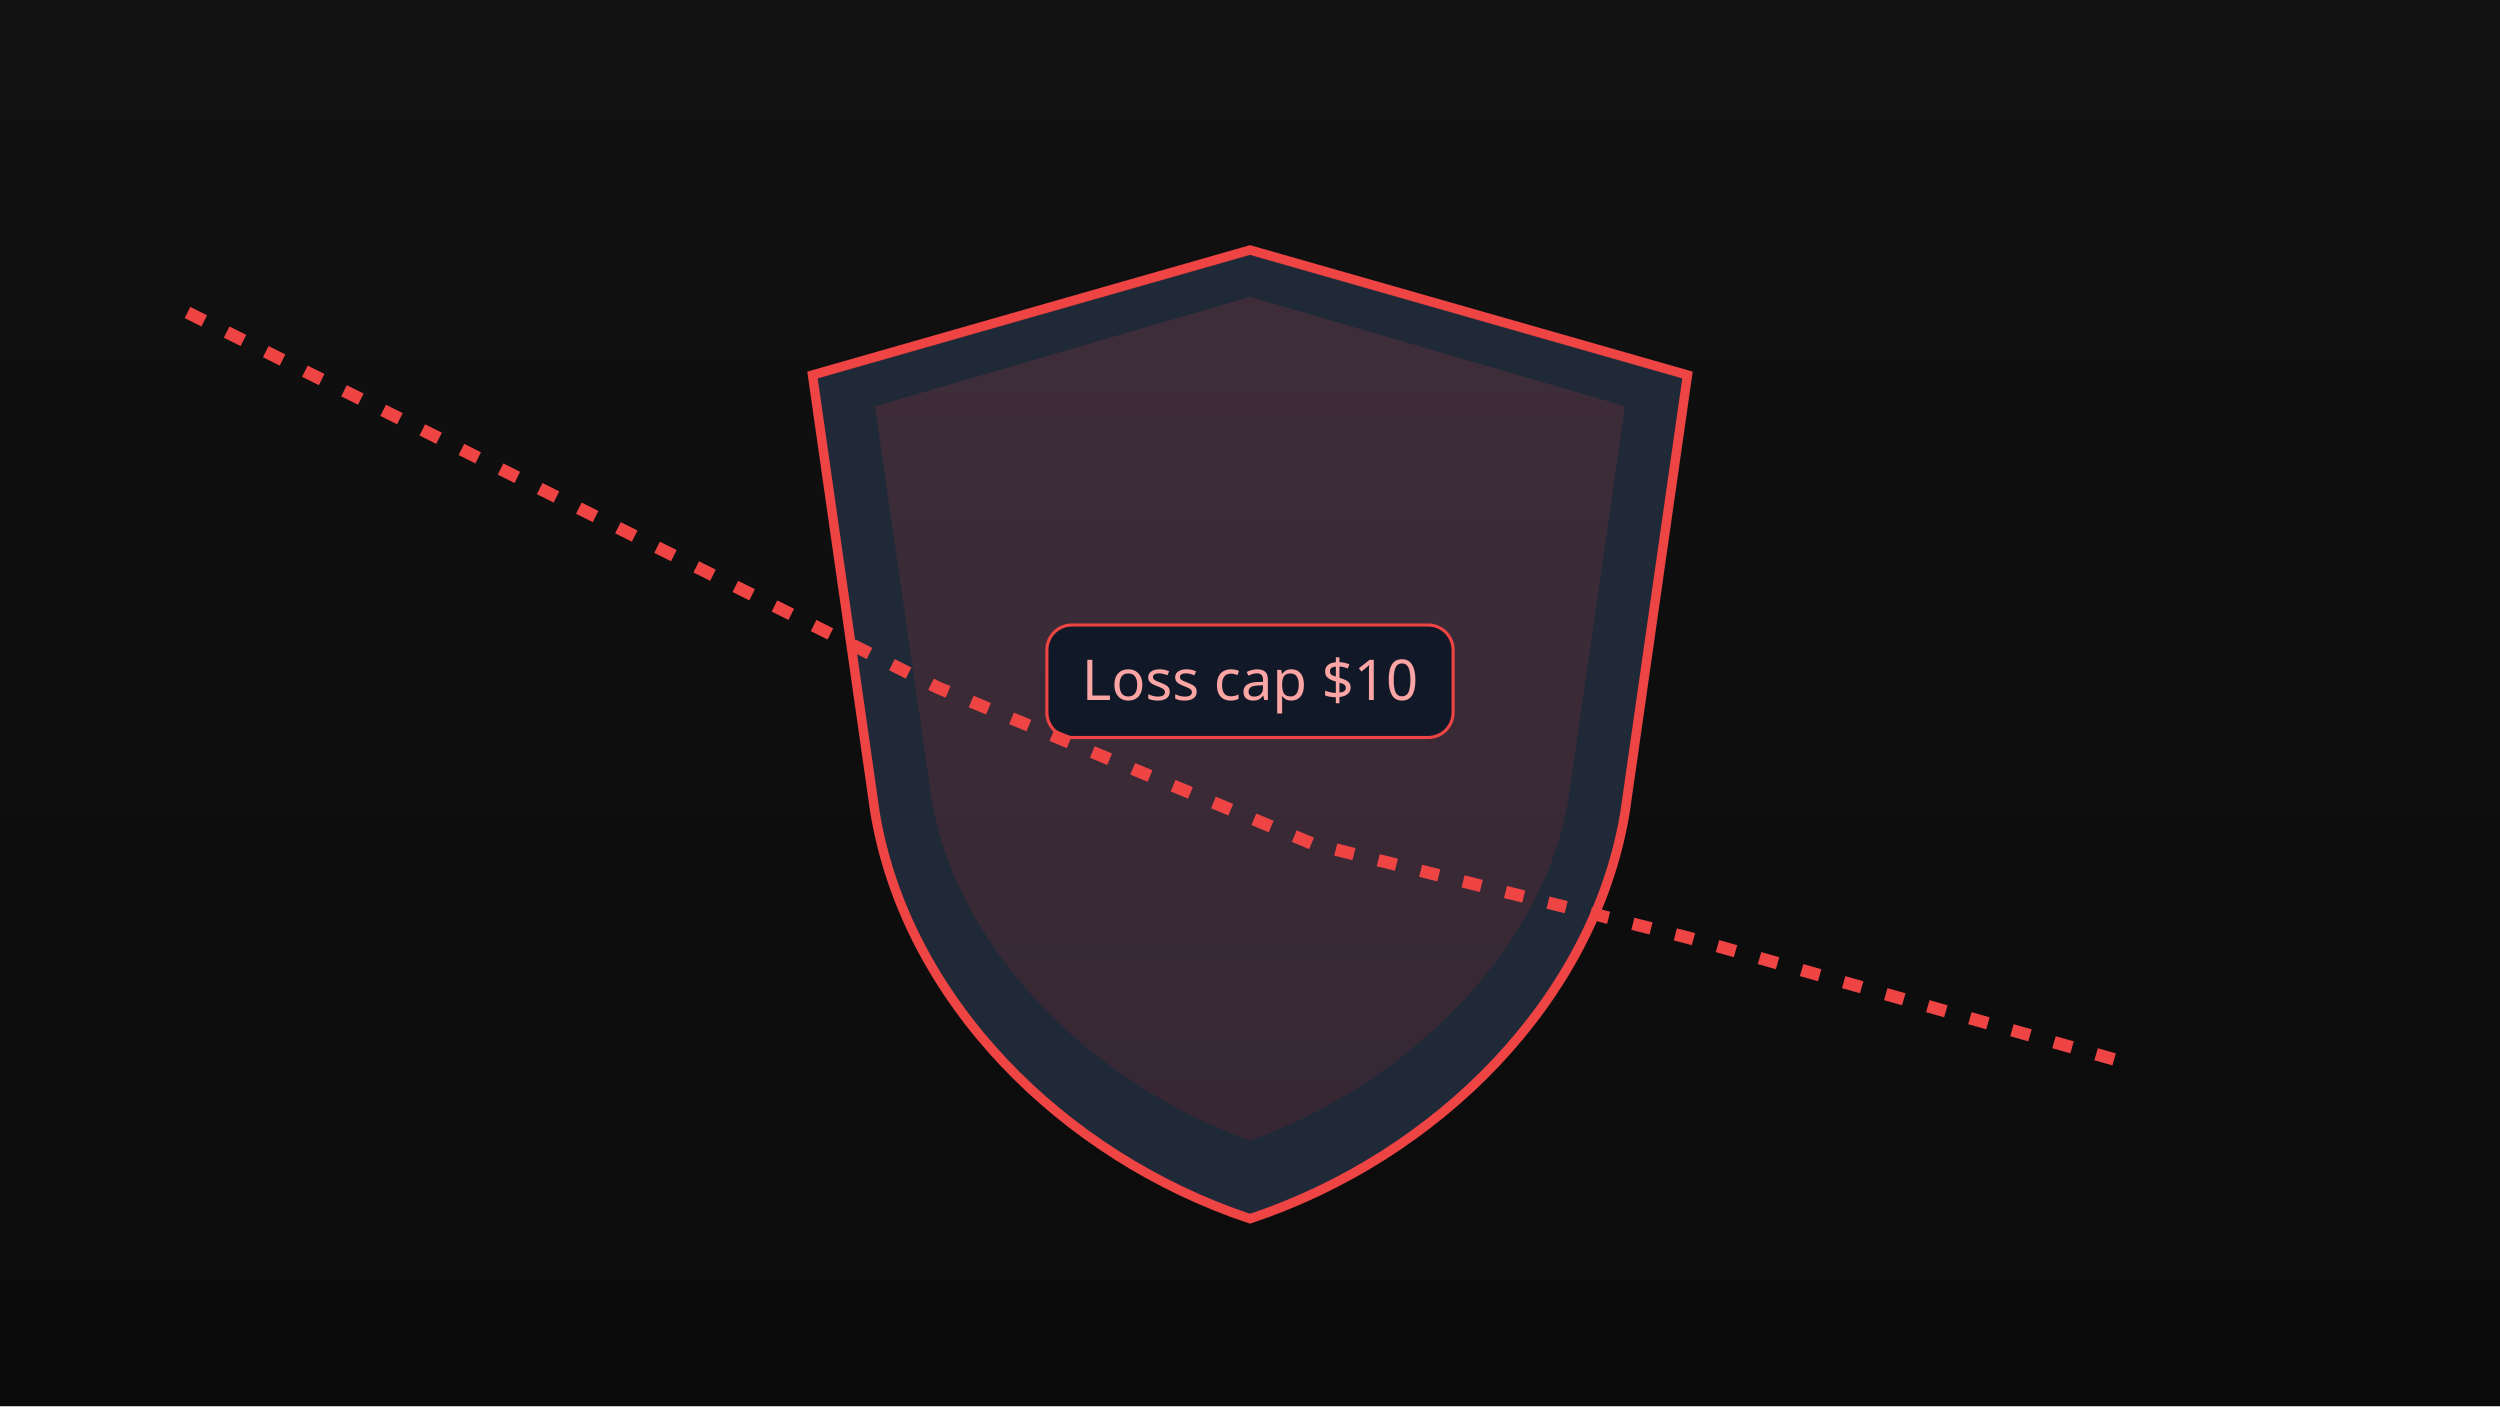
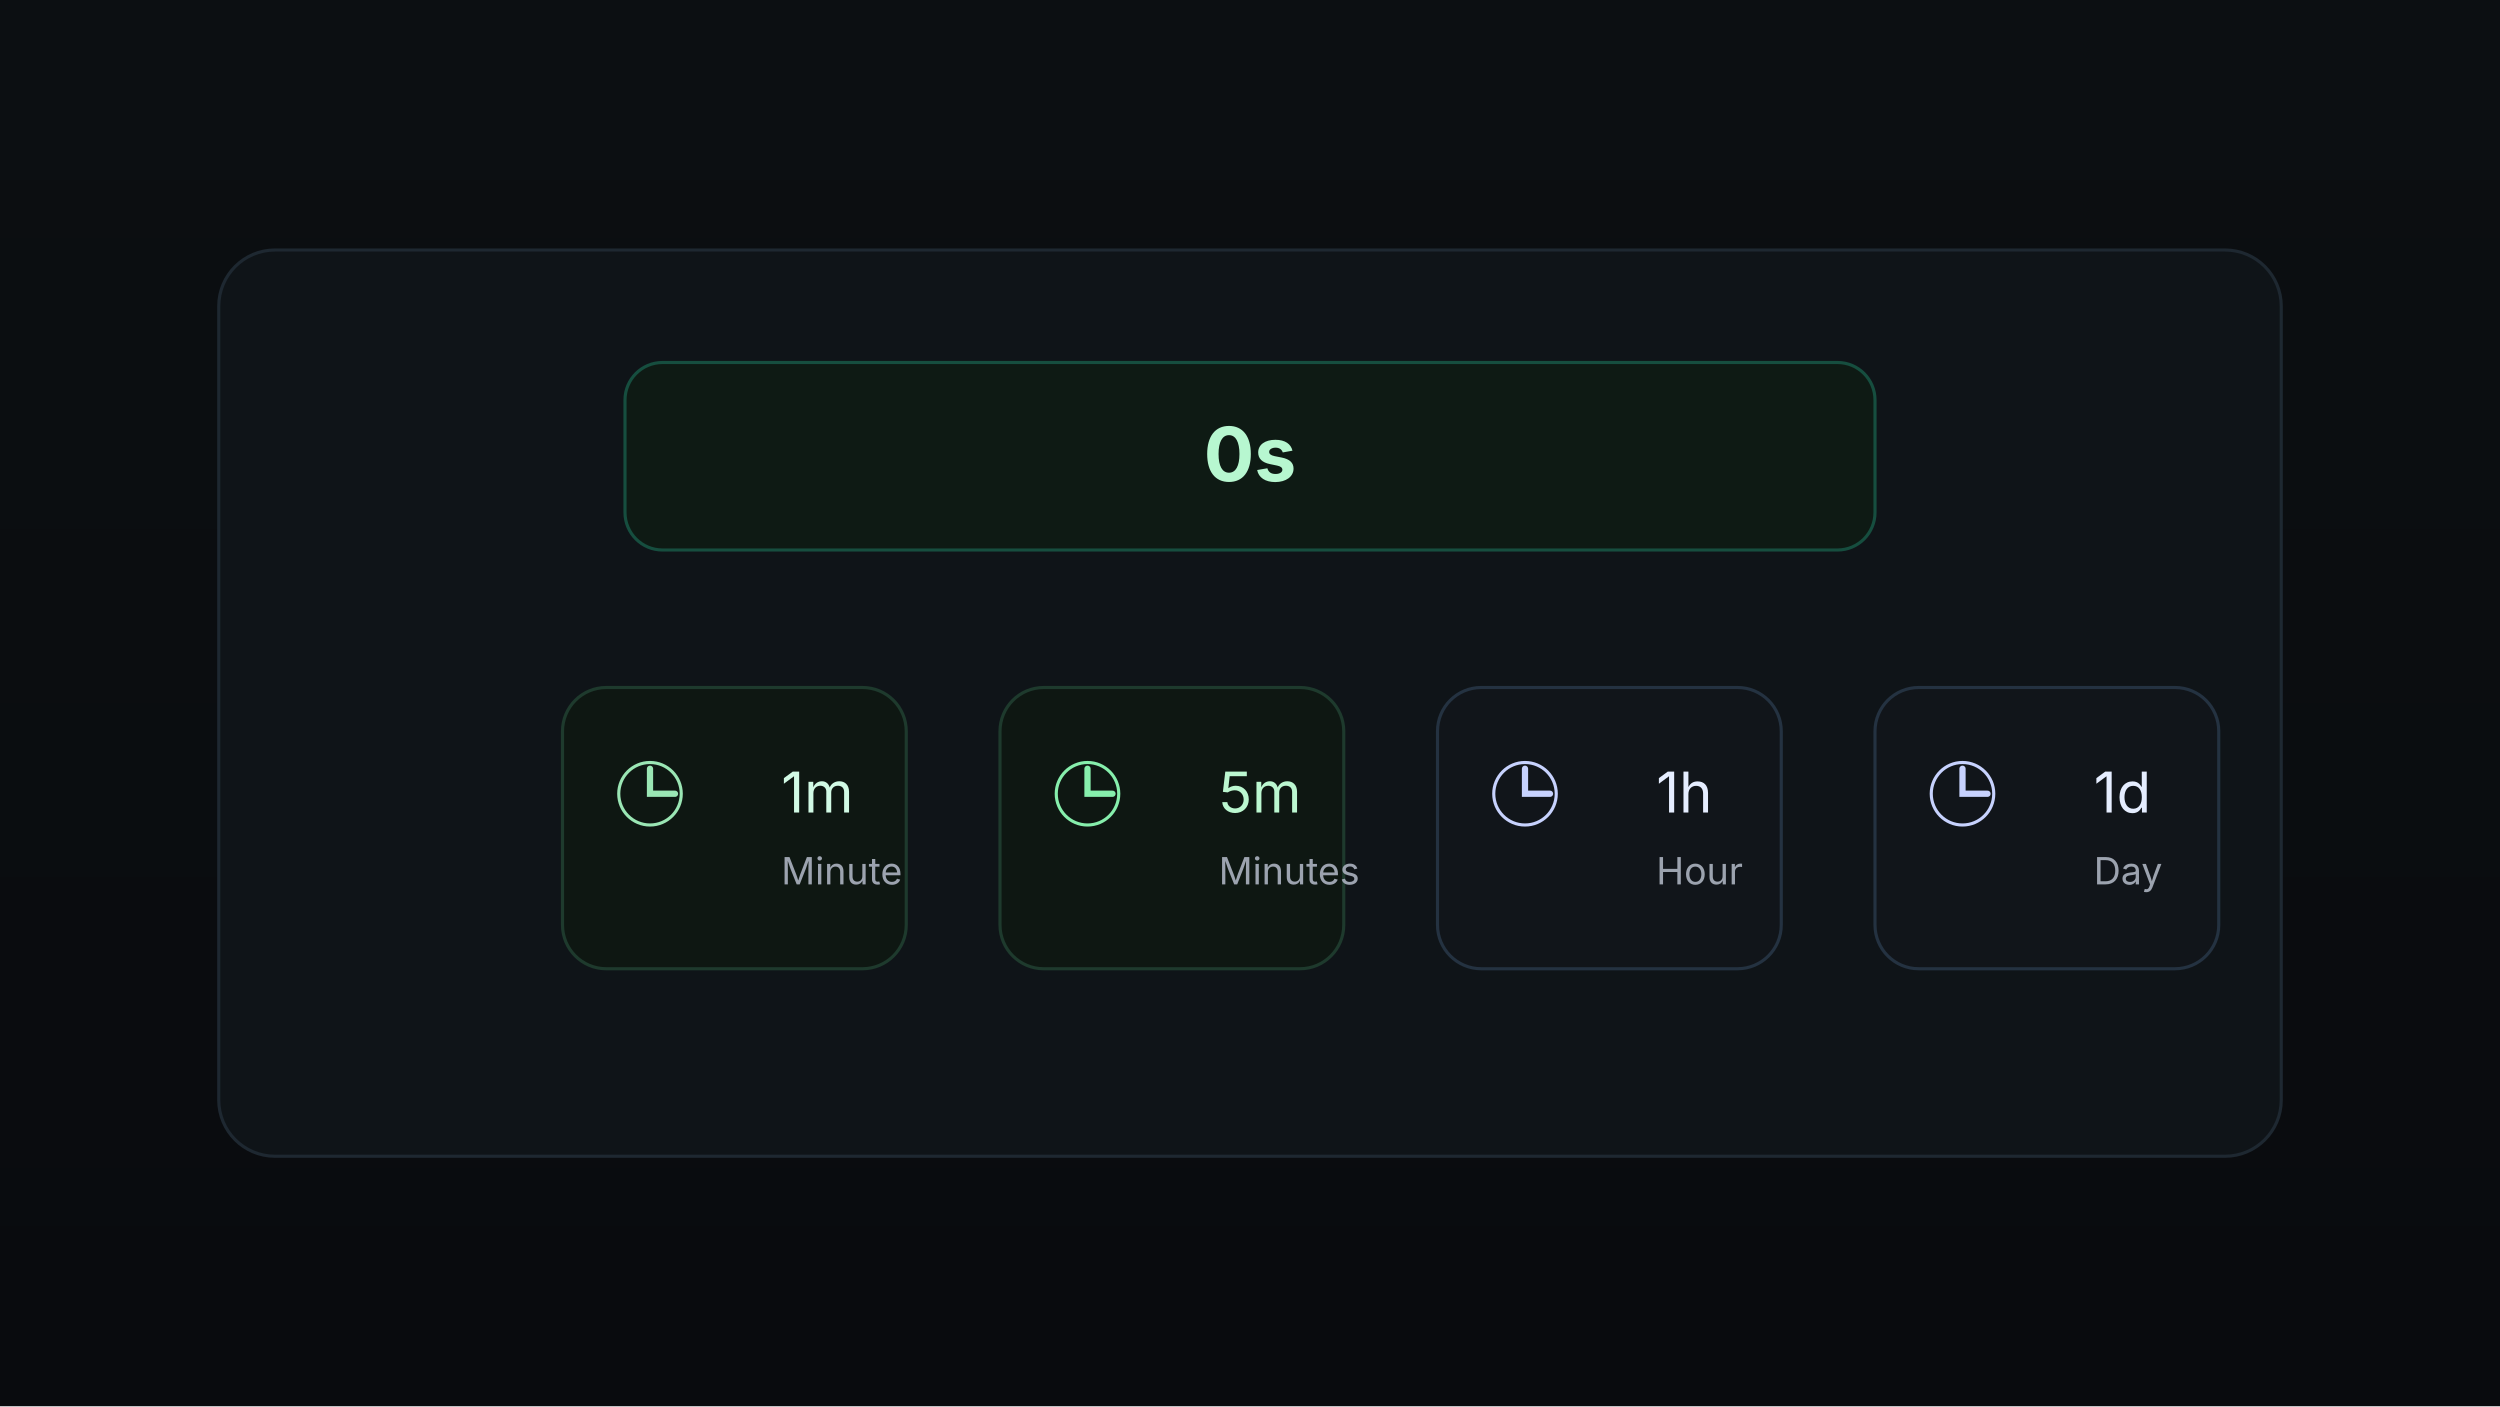
- <svg xmlns="http://www.w3.org/2000/svg" viewBox="0 0 800 450" role="img" aria-label="Downside capped at $10">
+ <svg xmlns="http://www.w3.org/2000/svg" viewBox="0 0 800 450" role="img" aria-label="Select your bet duration options">
  <defs>
-     <linearGradient id="bg" x1="0" y1="0" x2="0" y2="1">
-       <stop offset="0%" stop-color="#111112" />
-       <stop offset="100%" stop-color="#0b0b0c" />
-     </linearGradient>
-     <linearGradient id="shield" x1="0" y1="0" x2="0" y2="1">
-       <stop offset="0%" stop-color="#ef4444" />
-       <stop offset="100%" stop-color="#b91c1c" />
+     <linearGradient id="bg3" x1="0" y1="0" x2="0" y2="1">
+       <stop offset="0%" stop-color="#0c0f12" />
+       <stop offset="100%" stop-color="#090b0e" />
    </linearGradient>
  </defs>
-   <rect x="0" y="0" width="800" height="450" fill="url(#bg)" />
-   <g transform="translate(260,80)">
-     <path d="M140 0 L280 40 L260 180 C250 240 200 290 140 310 C80 290 30 240 20 180 L0 40 Z" fill="#1f2937" stroke="#ef4444" stroke-width="3" />
-     <path d="M140 15 L260 50 L242 175 C235 220 195 265 140 285 C85 265 45 220 38 175 L20 50 Z" fill="url(#shield)" opacity="0.15" />
-     <rect x="75" y="120" width="130" height="36" rx="8" fill="#111827" stroke="#ef4444" />
-     <text x="140" y="144" text-anchor="middle" font-size="18" fill="#fca5a5" font-family="ui-sans-serif, system-ui">Loss cap $10</text>
-   </g>
-   <g transform="translate(60,40)">
-     <polyline points="0,60 120,120 240,180 360,230 480,260 620,300" fill="none" stroke="#ef4444" stroke-width="4" stroke-dasharray="6 8" />
+   <rect x="0" y="0" width="800" height="450" fill="url(#bg3)" />
+   <g transform="translate(70,80)">
+     <rect x="0" y="0" width="660" height="290" rx="18" fill="#0f1418" stroke="#1e2831" />
+     <g transform="translate(130,36)">
+       <rect x="0" y="0" width="400" height="60" rx="12" fill="#0e1a14" stroke="#164e3f" />
+       <text x="200" y="38" text-anchor="middle" font-size="24" font-weight="700" fill="#b7f7d0" font-family="Inter, ui-sans-serif, system-ui">0s</text>
+     </g>
+     <g transform="translate(110,140)">
+       <g>
+         <rect x="0" y="0" width="110" height="90" rx="14" fill="#0e1712" stroke="#1e3a2d" />
+         <circle cx="28" cy="34" r="10" fill="none" stroke="#9ae6b4" />
+         <path d="M28,26 L28,34 L36,34" stroke="#9ae6b4" stroke-width="2" fill="none" stroke-linecap="round" />
+         <text x="70" y="40" font-size="18" fill="#d1fae5" font-family="Inter, ui-sans-serif, system-ui">1m</text>
+         <text x="70" y="63" font-size="12" fill="#9ca3af" font-family="Inter, ui-sans-serif, system-ui">Minute</text>
+       </g>
+       <g transform="translate(140,0)">
+         <rect x="0" y="0" width="110" height="90" rx="14" fill="#0e1712" stroke="#1e3a2d" />
+         <circle cx="28" cy="34" r="10" fill="none" stroke="#86efac" />
+         <path d="M28,26 L28,34 L36,34" stroke="#86efac" stroke-width="2" fill="none" stroke-linecap="round" />
+         <text x="70" y="40" font-size="18" fill="#bbf7d0" font-family="Inter, ui-sans-serif, system-ui">5m</text>
+         <text x="70" y="63" font-size="12" fill="#9ca3af" font-family="Inter, ui-sans-serif, system-ui">Minutes</text>
+       </g>
+       <g transform="translate(280,0)">
+         <rect x="0" y="0" width="110" height="90" rx="14" fill="#11151a" stroke="#243241" />
+         <circle cx="28" cy="34" r="10" fill="none" stroke="#c7d2fe" />
+         <path d="M28,26 L28,34 L36,34" stroke="#c7d2fe" stroke-width="2" fill="none" stroke-linecap="round" />
+         <text x="70" y="40" font-size="18" fill="#e5edff" font-family="Inter, ui-sans-serif, system-ui">1h</text>
+         <text x="70" y="63" font-size="12" fill="#9ca3af" font-family="Inter, ui-sans-serif, system-ui">Hour</text>
+       </g>
+       <g transform="translate(420,0)">
+         <rect x="0" y="0" width="110" height="90" rx="14" fill="#11151a" stroke="#243241" />
+         <circle cx="28" cy="34" r="10" fill="none" stroke="#c7d2fe" />
+         <path d="M28,26 L28,34 L36,34" stroke="#c7d2fe" stroke-width="2" fill="none" stroke-linecap="round" />
+         <text x="70" y="40" font-size="18" fill="#e5edff" font-family="Inter, ui-sans-serif, system-ui">1d</text>
+         <text x="70" y="63" font-size="12" fill="#9ca3af" font-family="Inter, ui-sans-serif, system-ui">Day</text>
+       </g>
+     </g>
  </g>
</svg>
